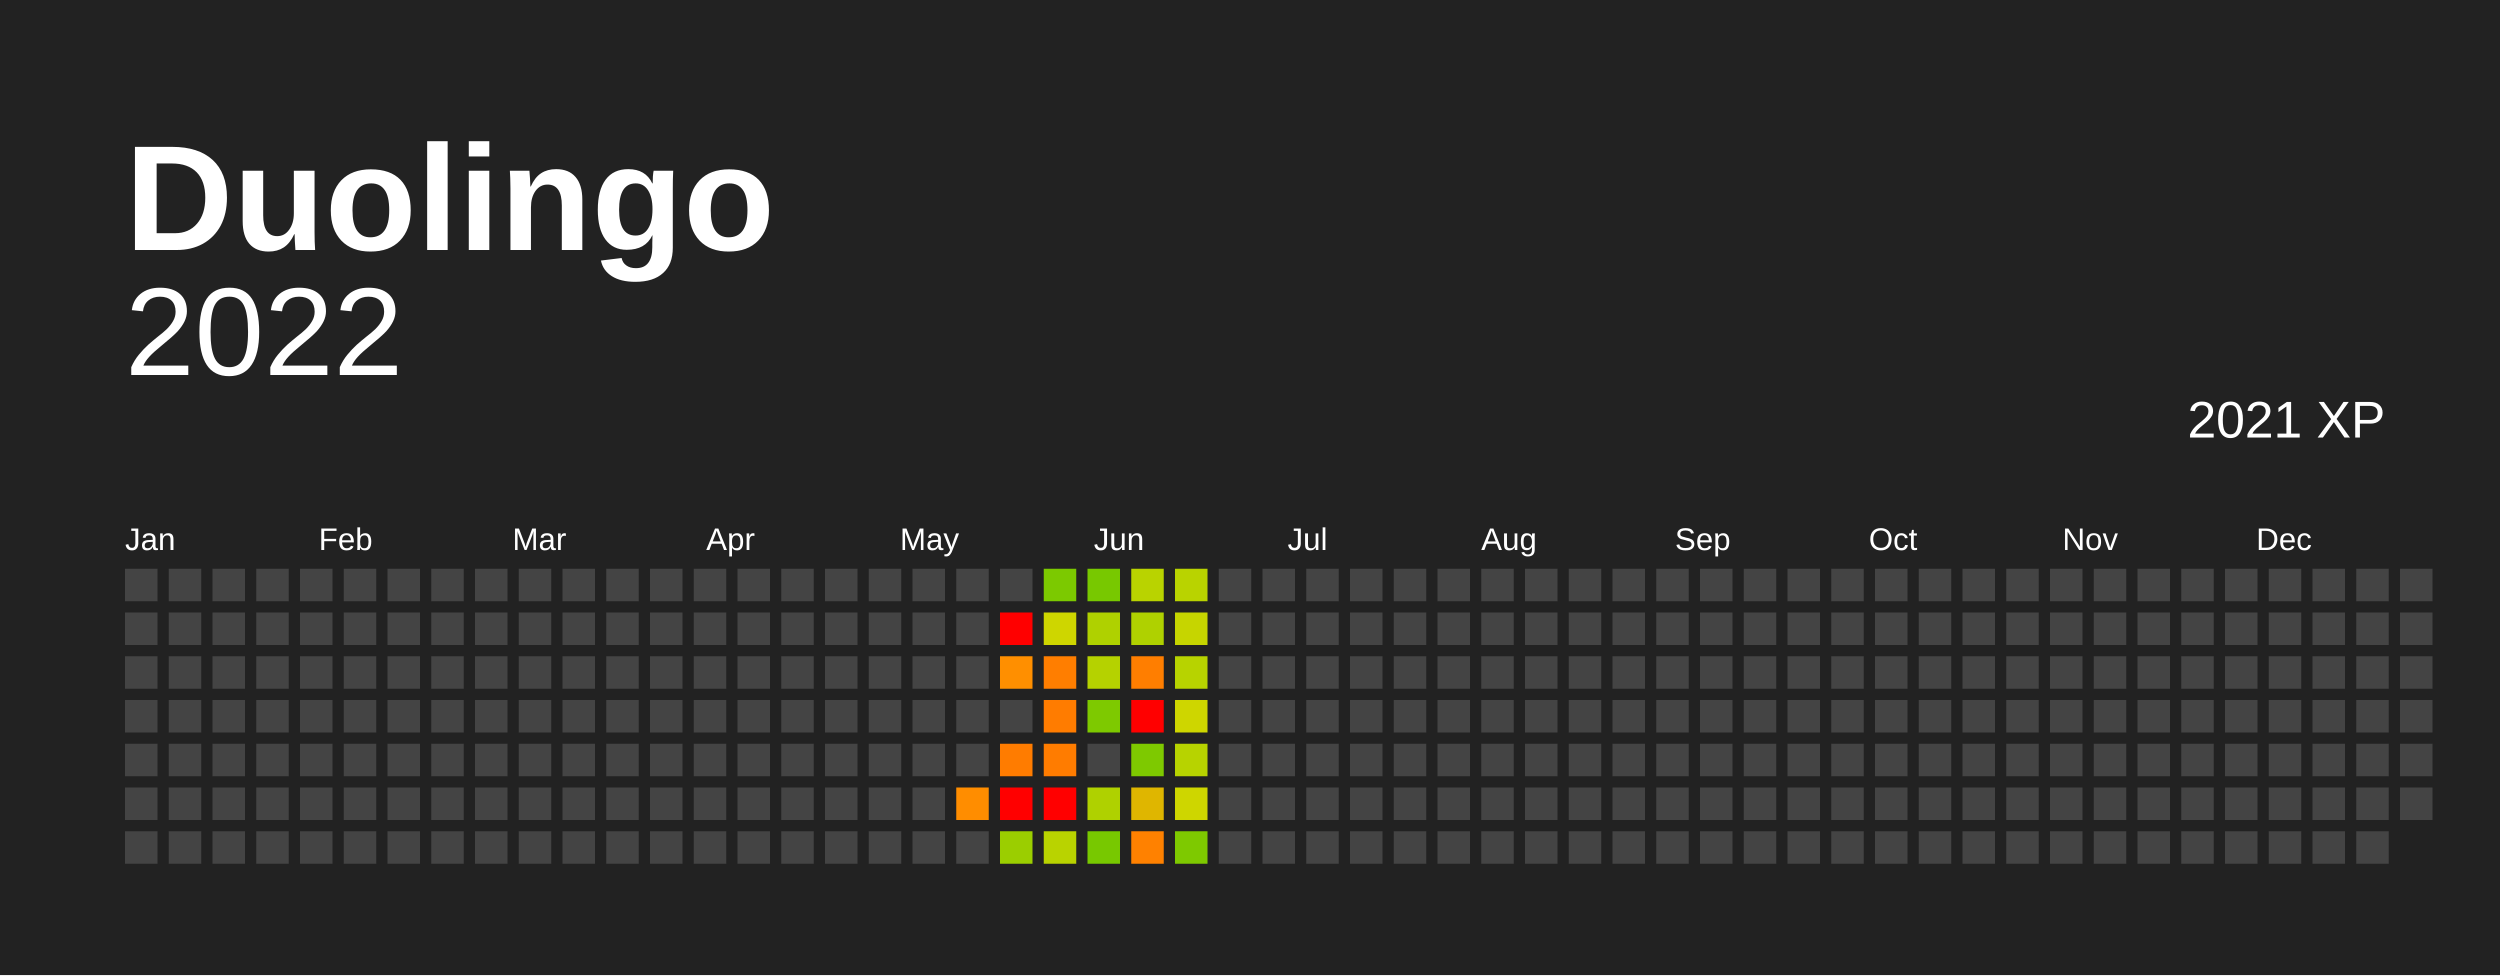
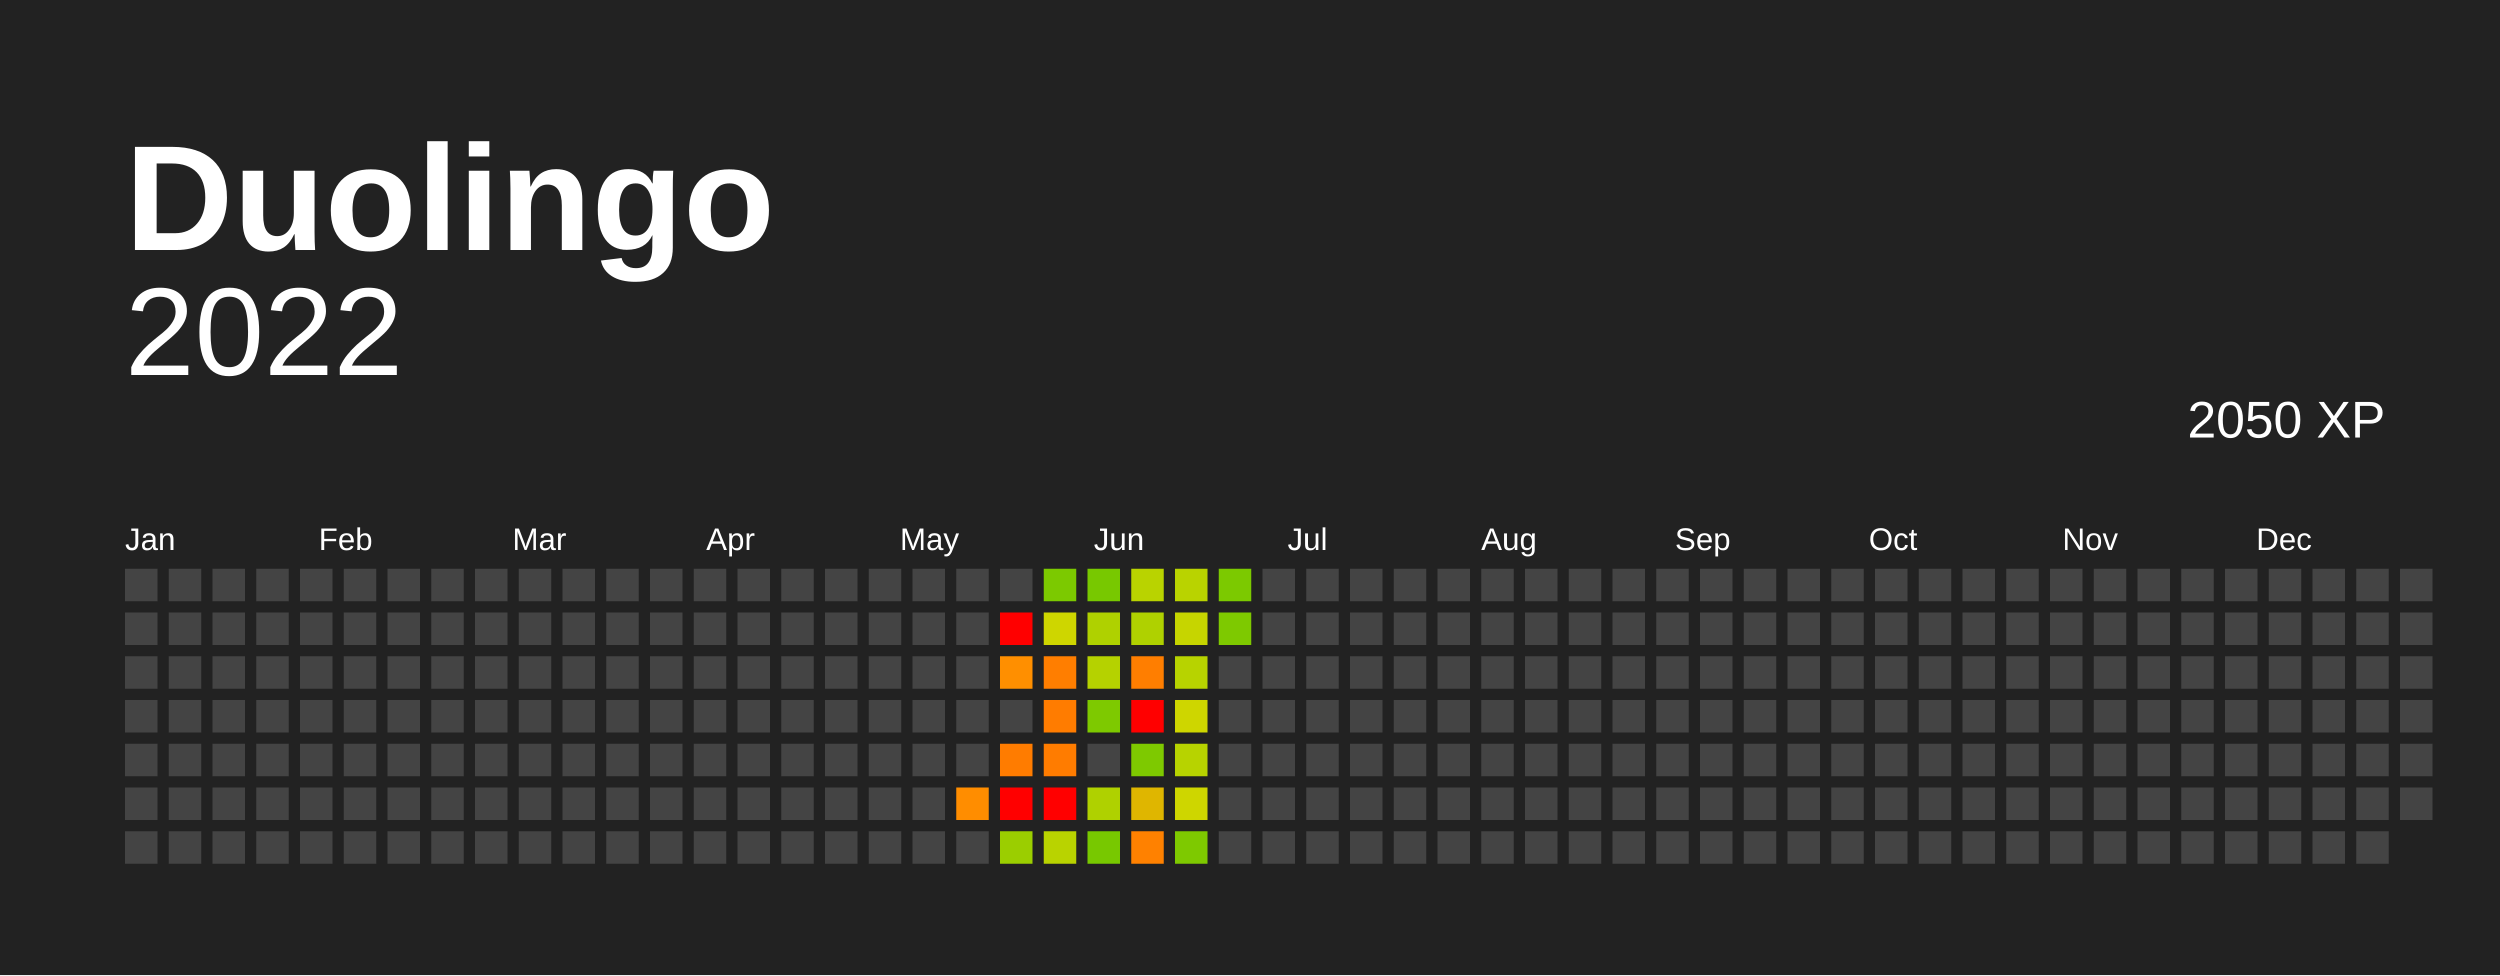
<svg xmlns="http://www.w3.org/2000/svg" baseProfile="full" height="78mm" version="1.1" viewBox="0,0,200,78" width="200mm">
  <defs />
  <rect fill="#222222" height="78" width="200" x="0" y="0" />
  <text fill="#FFFFFF" style="font-size:12px; font-family:Arial; font-weight:bold;" x="10" y="20"> Duolingo</text>
  <text alignment-baseline="hanging" fill="#FFFFFF" style="font-size:10.0px; font-family:Arial;" x="10" y="30">2022</text>
-   <text alignment-baseline="hanging" fill="#FFFFFF" style="font-size:4.125px; font-family:Arial;" x="175" y="35">2021 XP</text>
+   <text alignment-baseline="hanging" fill="#FFFFFF" style="font-size:4.125px; font-family:Arial;" x="175" y="35">2050 XP</text>
  <text fill="#FFFFFF" style="font-size:2.5px; font-family:Arial" x="10.0" y="44">Jan</text>
  <text fill="#FFFFFF" style="font-size:2.5px; font-family:Arial" x="25.5" y="44">Feb</text>
  <text fill="#FFFFFF" style="font-size:2.5px; font-family:Arial" x="41.0" y="44">Mar</text>
  <text fill="#FFFFFF" style="font-size:2.5px; font-family:Arial" x="56.5" y="44">Apr</text>
  <text fill="#FFFFFF" style="font-size:2.5px; font-family:Arial" x="72.0" y="44">May</text>
  <text fill="#FFFFFF" style="font-size:2.5px; font-family:Arial" x="87.5" y="44">Jun</text>
  <text fill="#FFFFFF" style="font-size:2.5px; font-family:Arial" x="103.0" y="44">Jul</text>
  <text fill="#FFFFFF" style="font-size:2.5px; font-family:Arial" x="118.5" y="44">Aug</text>
  <text fill="#FFFFFF" style="font-size:2.5px; font-family:Arial" x="134.0" y="44">Sep</text>
  <text fill="#FFFFFF" style="font-size:2.5px; font-family:Arial" x="149.5" y="44">Oct</text>
  <text fill="#FFFFFF" style="font-size:2.5px; font-family:Arial" x="165.0" y="44">Nov</text>
  <text fill="#FFFFFF" style="font-size:2.5px; font-family:Arial" x="180.5" y="44">Dec</text>
  <rect fill="#444444" height="2.6" width="2.6" x="10.0" y="45.5" />
  <rect fill="#444444" height="2.6" width="2.6" x="10.0" y="49.0" />
  <rect fill="#444444" height="2.6" width="2.6" x="10.0" y="52.5" />
  <rect fill="#444444" height="2.6" width="2.6" x="10.0" y="56.0" />
  <rect fill="#444444" height="2.6" width="2.6" x="10.0" y="59.5" />
  <rect fill="#444444" height="2.6" width="2.6" x="10.0" y="63.0" />
  <rect fill="#444444" height="2.6" width="2.6" x="10.0" y="66.5" />
  <rect fill="#444444" height="2.6" width="2.6" x="13.5" y="45.5" />
  <rect fill="#444444" height="2.6" width="2.6" x="13.5" y="49.0" />
  <rect fill="#444444" height="2.6" width="2.6" x="13.5" y="52.5" />
  <rect fill="#444444" height="2.6" width="2.6" x="13.5" y="56.0" />
  <rect fill="#444444" height="2.6" width="2.6" x="13.5" y="59.5" />
  <rect fill="#444444" height="2.6" width="2.6" x="13.5" y="63.0" />
  <rect fill="#444444" height="2.6" width="2.6" x="13.5" y="66.5" />
  <rect fill="#444444" height="2.6" width="2.6" x="17.0" y="45.5" />
  <rect fill="#444444" height="2.6" width="2.6" x="17.0" y="49.0" />
  <rect fill="#444444" height="2.6" width="2.6" x="17.0" y="52.5" />
  <rect fill="#444444" height="2.6" width="2.6" x="17.0" y="56.0" />
  <rect fill="#444444" height="2.6" width="2.6" x="17.0" y="59.5" />
  <rect fill="#444444" height="2.6" width="2.6" x="17.0" y="63.0" />
  <rect fill="#444444" height="2.6" width="2.6" x="17.0" y="66.5" />
  <rect fill="#444444" height="2.6" width="2.6" x="20.5" y="45.5" />
  <rect fill="#444444" height="2.6" width="2.6" x="20.5" y="49.0" />
  <rect fill="#444444" height="2.6" width="2.6" x="20.5" y="52.5" />
  <rect fill="#444444" height="2.6" width="2.6" x="20.5" y="56.0" />
  <rect fill="#444444" height="2.6" width="2.6" x="20.5" y="59.5" />
  <rect fill="#444444" height="2.6" width="2.6" x="20.5" y="63.0" />
  <rect fill="#444444" height="2.6" width="2.6" x="20.5" y="66.5" />
  <rect fill="#444444" height="2.6" width="2.6" x="24.0" y="45.5" />
  <rect fill="#444444" height="2.6" width="2.6" x="24.0" y="49.0" />
  <rect fill="#444444" height="2.6" width="2.6" x="24.0" y="52.5" />
  <rect fill="#444444" height="2.6" width="2.6" x="24.0" y="56.0" />
  <rect fill="#444444" height="2.6" width="2.6" x="24.0" y="59.5" />
  <rect fill="#444444" height="2.6" width="2.6" x="24.0" y="63.0" />
  <rect fill="#444444" height="2.6" width="2.6" x="24.0" y="66.5" />
  <rect fill="#444444" height="2.6" width="2.6" x="27.5" y="45.5" />
  <rect fill="#444444" height="2.6" width="2.6" x="27.5" y="49.0" />
  <rect fill="#444444" height="2.6" width="2.6" x="27.5" y="52.5" />
  <rect fill="#444444" height="2.6" width="2.6" x="27.5" y="56.0" />
  <rect fill="#444444" height="2.6" width="2.6" x="27.5" y="59.5" />
  <rect fill="#444444" height="2.6" width="2.6" x="27.5" y="63.0" />
  <rect fill="#444444" height="2.6" width="2.6" x="27.5" y="66.5" />
  <rect fill="#444444" height="2.6" width="2.6" x="31.0" y="45.5" />
  <rect fill="#444444" height="2.6" width="2.6" x="31.0" y="49.0" />
  <rect fill="#444444" height="2.6" width="2.6" x="31.0" y="52.5" />
  <rect fill="#444444" height="2.6" width="2.6" x="31.0" y="56.0" />
  <rect fill="#444444" height="2.6" width="2.6" x="31.0" y="59.5" />
  <rect fill="#444444" height="2.6" width="2.6" x="31.0" y="63.0" />
  <rect fill="#444444" height="2.6" width="2.6" x="31.0" y="66.5" />
  <rect fill="#444444" height="2.6" width="2.6" x="34.5" y="45.5" />
  <rect fill="#444444" height="2.6" width="2.6" x="34.5" y="49.0" />
  <rect fill="#444444" height="2.6" width="2.6" x="34.5" y="52.5" />
  <rect fill="#444444" height="2.6" width="2.6" x="34.5" y="56.0" />
  <rect fill="#444444" height="2.6" width="2.6" x="34.5" y="59.5" />
  <rect fill="#444444" height="2.6" width="2.6" x="34.5" y="63.0" />
  <rect fill="#444444" height="2.6" width="2.6" x="34.5" y="66.5" />
  <rect fill="#444444" height="2.6" width="2.6" x="38.0" y="45.5" />
  <rect fill="#444444" height="2.6" width="2.6" x="38.0" y="49.0" />
  <rect fill="#444444" height="2.6" width="2.6" x="38.0" y="52.5" />
  <rect fill="#444444" height="2.6" width="2.6" x="38.0" y="56.0" />
  <rect fill="#444444" height="2.6" width="2.6" x="38.0" y="59.5" />
  <rect fill="#444444" height="2.6" width="2.6" x="38.0" y="63.0" />
  <rect fill="#444444" height="2.6" width="2.6" x="38.0" y="66.5" />
  <rect fill="#444444" height="2.6" width="2.6" x="41.5" y="45.5" />
  <rect fill="#444444" height="2.6" width="2.6" x="41.5" y="49.0" />
  <rect fill="#444444" height="2.6" width="2.6" x="41.5" y="52.5" />
  <rect fill="#444444" height="2.6" width="2.6" x="41.5" y="56.0" />
  <rect fill="#444444" height="2.6" width="2.6" x="41.5" y="59.5" />
  <rect fill="#444444" height="2.6" width="2.6" x="41.5" y="63.0" />
  <rect fill="#444444" height="2.6" width="2.6" x="41.5" y="66.5" />
  <rect fill="#444444" height="2.6" width="2.6" x="45.0" y="45.5" />
  <rect fill="#444444" height="2.6" width="2.6" x="45.0" y="49.0" />
  <rect fill="#444444" height="2.6" width="2.6" x="45.0" y="52.5" />
  <rect fill="#444444" height="2.6" width="2.6" x="45.0" y="56.0" />
  <rect fill="#444444" height="2.6" width="2.6" x="45.0" y="59.5" />
  <rect fill="#444444" height="2.6" width="2.6" x="45.0" y="63.0" />
  <rect fill="#444444" height="2.6" width="2.6" x="45.0" y="66.5" />
  <rect fill="#444444" height="2.6" width="2.6" x="48.5" y="45.5" />
  <rect fill="#444444" height="2.6" width="2.6" x="48.5" y="49.0" />
  <rect fill="#444444" height="2.6" width="2.6" x="48.5" y="52.5" />
  <rect fill="#444444" height="2.6" width="2.6" x="48.5" y="56.0" />
  <rect fill="#444444" height="2.6" width="2.6" x="48.5" y="59.5" />
  <rect fill="#444444" height="2.6" width="2.6" x="48.5" y="63.0" />
  <rect fill="#444444" height="2.6" width="2.6" x="48.5" y="66.5" />
  <rect fill="#444444" height="2.6" width="2.6" x="52.0" y="45.5" />
  <rect fill="#444444" height="2.6" width="2.6" x="52.0" y="49.0" />
  <rect fill="#444444" height="2.6" width="2.6" x="52.0" y="52.5" />
  <rect fill="#444444" height="2.6" width="2.6" x="52.0" y="56.0" />
  <rect fill="#444444" height="2.6" width="2.6" x="52.0" y="59.5" />
  <rect fill="#444444" height="2.6" width="2.6" x="52.0" y="63.0" />
  <rect fill="#444444" height="2.6" width="2.6" x="52.0" y="66.5" />
  <rect fill="#444444" height="2.6" width="2.6" x="55.5" y="45.5" />
  <rect fill="#444444" height="2.6" width="2.6" x="55.5" y="49.0" />
  <rect fill="#444444" height="2.6" width="2.6" x="55.5" y="52.5" />
  <rect fill="#444444" height="2.6" width="2.6" x="55.5" y="56.0" />
  <rect fill="#444444" height="2.6" width="2.6" x="55.5" y="59.5" />
  <rect fill="#444444" height="2.6" width="2.6" x="55.5" y="63.0" />
  <rect fill="#444444" height="2.6" width="2.6" x="55.5" y="66.5" />
  <rect fill="#444444" height="2.6" width="2.6" x="59.0" y="45.5" />
  <rect fill="#444444" height="2.6" width="2.6" x="59.0" y="49.0" />
  <rect fill="#444444" height="2.6" width="2.6" x="59.0" y="52.5" />
  <rect fill="#444444" height="2.6" width="2.6" x="59.0" y="56.0" />
  <rect fill="#444444" height="2.6" width="2.6" x="59.0" y="59.5" />
  <rect fill="#444444" height="2.6" width="2.6" x="59.0" y="63.0" />
  <rect fill="#444444" height="2.6" width="2.6" x="59.0" y="66.5" />
  <rect fill="#444444" height="2.6" width="2.6" x="62.5" y="45.5" />
  <rect fill="#444444" height="2.6" width="2.6" x="62.5" y="49.0" />
  <rect fill="#444444" height="2.6" width="2.6" x="62.5" y="52.5" />
  <rect fill="#444444" height="2.6" width="2.6" x="62.5" y="56.0" />
  <rect fill="#444444" height="2.6" width="2.6" x="62.5" y="59.5" />
  <rect fill="#444444" height="2.6" width="2.6" x="62.5" y="63.0" />
  <rect fill="#444444" height="2.6" width="2.6" x="62.5" y="66.5" />
  <rect fill="#444444" height="2.6" width="2.6" x="66.0" y="45.5" />
  <rect fill="#444444" height="2.6" width="2.6" x="66.0" y="49.0" />
  <rect fill="#444444" height="2.6" width="2.6" x="66.0" y="52.5" />
  <rect fill="#444444" height="2.6" width="2.6" x="66.0" y="56.0" />
  <rect fill="#444444" height="2.6" width="2.6" x="66.0" y="59.5" />
  <rect fill="#444444" height="2.6" width="2.6" x="66.0" y="63.0" />
  <rect fill="#444444" height="2.6" width="2.6" x="66.0" y="66.5" />
  <rect fill="#444444" height="2.6" width="2.6" x="69.5" y="45.5" />
  <rect fill="#444444" height="2.6" width="2.6" x="69.5" y="49.0" />
  <rect fill="#444444" height="2.6" width="2.6" x="69.5" y="52.5" />
  <rect fill="#444444" height="2.6" width="2.6" x="69.5" y="56.0" />
  <rect fill="#444444" height="2.6" width="2.6" x="69.5" y="59.5" />
  <rect fill="#444444" height="2.6" width="2.6" x="69.5" y="63.0" />
  <rect fill="#444444" height="2.6" width="2.6" x="69.5" y="66.5" />
  <rect fill="#444444" height="2.6" width="2.6" x="73.0" y="45.5" />
  <rect fill="#444444" height="2.6" width="2.6" x="73.0" y="49.0" />
  <rect fill="#444444" height="2.6" width="2.6" x="73.0" y="52.5" />
  <rect fill="#444444" height="2.6" width="2.6" x="73.0" y="56.0" />
  <rect fill="#444444" height="2.6" width="2.6" x="73.0" y="59.5" />
  <rect fill="#444444" height="2.6" width="2.6" x="73.0" y="63.0" />
  <rect fill="#444444" height="2.6" width="2.6" x="73.0" y="66.5" />
  <rect fill="#444444" height="2.6" width="2.6" x="76.5" y="45.5" />
  <rect fill="#444444" height="2.6" width="2.6" x="76.5" y="49.0" />
  <rect fill="#444444" height="2.6" width="2.6" x="76.5" y="52.5" />
  <rect fill="#444444" height="2.6" width="2.6" x="76.5" y="56.0" />
  <rect fill="#444444" height="2.6" width="2.6" x="76.5" y="59.5" />
  <rect fill="#ff8d00" height="2.6" width="2.6" x="76.5" y="63.0" />
  <rect fill="#444444" height="2.6" width="2.6" x="76.5" y="66.5" />
  <rect fill="#444444" height="2.6" width="2.6" x="80.0" y="45.5" />
  <rect fill="red" height="2.6" width="2.6" x="80.0" y="49.0" />
  <rect fill="#ff8f00" height="2.6" width="2.6" x="80.0" y="52.5" />
  <rect fill="#444444" height="2.6" width="2.6" x="80.0" y="56.0" />
  <rect fill="#ff7c00" height="2.6" width="2.6" x="80.0" y="59.5" />
  <rect fill="red" height="2.6" width="2.6" x="80.0" y="63.0" />
  <rect fill="#9bce00" height="2.6" width="2.6" x="80.0" y="66.5" />
  <rect fill="#7cc900" height="2.6" width="2.6" x="83.5" y="45.5" />
  <rect fill="#ced600" height="2.6" width="2.6" x="83.5" y="49.0" />
  <rect fill="#ff7e00" height="2.6" width="2.6" x="83.5" y="52.5" />
  <rect fill="#ff7c00" height="2.6" width="2.6" x="83.5" y="56.0" />
  <rect fill="#ff7c00" height="2.6" width="2.6" x="83.5" y="59.5" />
  <rect fill="red" height="2.6" width="2.6" x="83.5" y="63.0" />
  <rect fill="#b9d300" height="2.6" width="2.6" x="83.5" y="66.5" />
  <rect fill="#78c800" height="2.6" width="2.6" x="87.0" y="45.5" />
  <rect fill="#afd100" height="2.6" width="2.6" x="87.0" y="49.0" />
  <rect fill="#b5d200" height="2.6" width="2.6" x="87.0" y="52.5" />
  <rect fill="#7ec900" height="2.6" width="2.6" x="87.0" y="56.0" />
  <rect fill="#444444" height="2.6" width="2.6" x="87.0" y="59.5" />
  <rect fill="#afd100" height="2.6" width="2.6" x="87.0" y="63.0" />
  <rect fill="#78c800" height="2.6" width="2.6" x="87.0" y="66.5" />
  <rect fill="#b9d300" height="2.6" width="2.6" x="90.5" y="45.5" />
  <rect fill="#afd100" height="2.6" width="2.6" x="90.5" y="49.0" />
  <rect fill="#ff7e00" height="2.6" width="2.6" x="90.5" y="52.5" />
  <rect fill="red" height="2.6" width="2.6" x="90.5" y="56.0" />
  <rect fill="#7ec900" height="2.6" width="2.6" x="90.5" y="59.5" />
  <rect fill="#dfb600" height="2.6" width="2.6" x="90.5" y="63.0" />
  <rect fill="#ff8100" height="2.6" width="2.6" x="90.5" y="66.5" />
  <rect fill="#b9d300" height="2.6" width="2.6" x="94.0" y="45.5" />
  <rect fill="#c6d500" height="2.6" width="2.6" x="94.0" y="49.0" />
  <rect fill="#b7d300" height="2.6" width="2.6" x="94.0" y="52.5" />
  <rect fill="#ced600" height="2.6" width="2.6" x="94.0" y="56.0" />
  <rect fill="#b7d300" height="2.6" width="2.6" x="94.0" y="59.5" />
  <rect fill="#ced600" height="2.6" width="2.6" x="94.0" y="63.0" />
  <rect fill="#7ec900" height="2.6" width="2.6" x="94.0" y="66.5" />
-   <rect fill="#444444" height="2.6" width="2.6" x="97.5" y="45.5" />
-   <rect fill="#444444" height="2.6" width="2.6" x="97.5" y="49.0" />
+   <rect fill="#7cc900" height="2.6" width="2.6" x="97.5" y="45.5" />
+   <rect fill="#7ec900" height="2.6" width="2.6" x="97.5" y="49.0" />
  <rect fill="#444444" height="2.6" width="2.6" x="97.5" y="52.5" />
  <rect fill="#444444" height="2.6" width="2.6" x="97.5" y="56.0" />
  <rect fill="#444444" height="2.6" width="2.6" x="97.5" y="59.5" />
  <rect fill="#444444" height="2.6" width="2.6" x="97.5" y="63.0" />
  <rect fill="#444444" height="2.6" width="2.6" x="97.5" y="66.5" />
  <rect fill="#444444" height="2.6" width="2.6" x="101.0" y="45.5" />
  <rect fill="#444444" height="2.6" width="2.6" x="101.0" y="49.0" />
  <rect fill="#444444" height="2.6" width="2.6" x="101.0" y="52.5" />
  <rect fill="#444444" height="2.6" width="2.6" x="101.0" y="56.0" />
  <rect fill="#444444" height="2.6" width="2.6" x="101.0" y="59.5" />
  <rect fill="#444444" height="2.6" width="2.6" x="101.0" y="63.0" />
  <rect fill="#444444" height="2.6" width="2.6" x="101.0" y="66.5" />
  <rect fill="#444444" height="2.6" width="2.6" x="104.5" y="45.5" />
  <rect fill="#444444" height="2.6" width="2.6" x="104.5" y="49.0" />
  <rect fill="#444444" height="2.6" width="2.6" x="104.5" y="52.5" />
  <rect fill="#444444" height="2.6" width="2.6" x="104.5" y="56.0" />
  <rect fill="#444444" height="2.6" width="2.6" x="104.5" y="59.5" />
  <rect fill="#444444" height="2.6" width="2.6" x="104.5" y="63.0" />
  <rect fill="#444444" height="2.6" width="2.6" x="104.5" y="66.5" />
  <rect fill="#444444" height="2.6" width="2.6" x="108.0" y="45.5" />
  <rect fill="#444444" height="2.6" width="2.6" x="108.0" y="49.0" />
  <rect fill="#444444" height="2.6" width="2.6" x="108.0" y="52.5" />
  <rect fill="#444444" height="2.6" width="2.6" x="108.0" y="56.0" />
  <rect fill="#444444" height="2.6" width="2.6" x="108.0" y="59.5" />
  <rect fill="#444444" height="2.6" width="2.6" x="108.0" y="63.0" />
  <rect fill="#444444" height="2.6" width="2.6" x="108.0" y="66.5" />
  <rect fill="#444444" height="2.6" width="2.6" x="111.5" y="45.5" />
  <rect fill="#444444" height="2.6" width="2.6" x="111.5" y="49.0" />
  <rect fill="#444444" height="2.6" width="2.6" x="111.5" y="52.5" />
  <rect fill="#444444" height="2.6" width="2.6" x="111.5" y="56.0" />
  <rect fill="#444444" height="2.6" width="2.6" x="111.5" y="59.5" />
  <rect fill="#444444" height="2.6" width="2.6" x="111.5" y="63.0" />
  <rect fill="#444444" height="2.6" width="2.6" x="111.5" y="66.5" />
  <rect fill="#444444" height="2.6" width="2.6" x="115.0" y="45.5" />
  <rect fill="#444444" height="2.6" width="2.6" x="115.0" y="49.0" />
  <rect fill="#444444" height="2.6" width="2.6" x="115.0" y="52.5" />
  <rect fill="#444444" height="2.6" width="2.6" x="115.0" y="56.0" />
  <rect fill="#444444" height="2.6" width="2.6" x="115.0" y="59.5" />
  <rect fill="#444444" height="2.6" width="2.6" x="115.0" y="63.0" />
  <rect fill="#444444" height="2.6" width="2.6" x="115.0" y="66.5" />
  <rect fill="#444444" height="2.6" width="2.6" x="118.5" y="45.5" />
  <rect fill="#444444" height="2.6" width="2.6" x="118.5" y="49.0" />
  <rect fill="#444444" height="2.6" width="2.6" x="118.5" y="52.5" />
  <rect fill="#444444" height="2.6" width="2.6" x="118.5" y="56.0" />
  <rect fill="#444444" height="2.6" width="2.6" x="118.5" y="59.5" />
  <rect fill="#444444" height="2.6" width="2.6" x="118.5" y="63.0" />
  <rect fill="#444444" height="2.6" width="2.6" x="118.5" y="66.5" />
  <rect fill="#444444" height="2.6" width="2.6" x="122.0" y="45.5" />
  <rect fill="#444444" height="2.6" width="2.6" x="122.0" y="49.0" />
  <rect fill="#444444" height="2.6" width="2.6" x="122.0" y="52.5" />
  <rect fill="#444444" height="2.6" width="2.6" x="122.0" y="56.0" />
  <rect fill="#444444" height="2.6" width="2.6" x="122.0" y="59.5" />
  <rect fill="#444444" height="2.6" width="2.6" x="122.0" y="63.0" />
  <rect fill="#444444" height="2.6" width="2.6" x="122.0" y="66.5" />
  <rect fill="#444444" height="2.6" width="2.6" x="125.5" y="45.5" />
  <rect fill="#444444" height="2.6" width="2.6" x="125.5" y="49.0" />
  <rect fill="#444444" height="2.6" width="2.6" x="125.5" y="52.5" />
  <rect fill="#444444" height="2.6" width="2.6" x="125.5" y="56.0" />
  <rect fill="#444444" height="2.6" width="2.6" x="125.5" y="59.5" />
  <rect fill="#444444" height="2.6" width="2.6" x="125.5" y="63.0" />
  <rect fill="#444444" height="2.6" width="2.6" x="125.5" y="66.5" />
  <rect fill="#444444" height="2.6" width="2.6" x="129.0" y="45.5" />
  <rect fill="#444444" height="2.6" width="2.6" x="129.0" y="49.0" />
  <rect fill="#444444" height="2.6" width="2.6" x="129.0" y="52.5" />
  <rect fill="#444444" height="2.6" width="2.6" x="129.0" y="56.0" />
  <rect fill="#444444" height="2.6" width="2.6" x="129.0" y="59.5" />
  <rect fill="#444444" height="2.6" width="2.6" x="129.0" y="63.0" />
  <rect fill="#444444" height="2.6" width="2.6" x="129.0" y="66.5" />
  <rect fill="#444444" height="2.6" width="2.6" x="132.5" y="45.5" />
  <rect fill="#444444" height="2.6" width="2.6" x="132.5" y="49.0" />
  <rect fill="#444444" height="2.6" width="2.6" x="132.5" y="52.5" />
  <rect fill="#444444" height="2.6" width="2.6" x="132.5" y="56.0" />
  <rect fill="#444444" height="2.6" width="2.6" x="132.5" y="59.5" />
  <rect fill="#444444" height="2.6" width="2.6" x="132.5" y="63.0" />
  <rect fill="#444444" height="2.6" width="2.6" x="132.5" y="66.5" />
  <rect fill="#444444" height="2.6" width="2.6" x="136.0" y="45.5" />
  <rect fill="#444444" height="2.6" width="2.6" x="136.0" y="49.0" />
  <rect fill="#444444" height="2.6" width="2.6" x="136.0" y="52.5" />
  <rect fill="#444444" height="2.6" width="2.6" x="136.0" y="56.0" />
  <rect fill="#444444" height="2.6" width="2.6" x="136.0" y="59.5" />
  <rect fill="#444444" height="2.6" width="2.6" x="136.0" y="63.0" />
  <rect fill="#444444" height="2.6" width="2.6" x="136.0" y="66.5" />
  <rect fill="#444444" height="2.6" width="2.6" x="139.5" y="45.5" />
  <rect fill="#444444" height="2.6" width="2.6" x="139.5" y="49.0" />
  <rect fill="#444444" height="2.6" width="2.6" x="139.5" y="52.5" />
  <rect fill="#444444" height="2.6" width="2.6" x="139.5" y="56.0" />
  <rect fill="#444444" height="2.6" width="2.6" x="139.5" y="59.5" />
  <rect fill="#444444" height="2.6" width="2.6" x="139.5" y="63.0" />
  <rect fill="#444444" height="2.6" width="2.6" x="139.5" y="66.5" />
  <rect fill="#444444" height="2.6" width="2.6" x="143.0" y="45.5" />
  <rect fill="#444444" height="2.6" width="2.6" x="143.0" y="49.0" />
  <rect fill="#444444" height="2.6" width="2.6" x="143.0" y="52.5" />
  <rect fill="#444444" height="2.6" width="2.6" x="143.0" y="56.0" />
  <rect fill="#444444" height="2.6" width="2.6" x="143.0" y="59.5" />
  <rect fill="#444444" height="2.6" width="2.6" x="143.0" y="63.0" />
  <rect fill="#444444" height="2.6" width="2.6" x="143.0" y="66.5" />
  <rect fill="#444444" height="2.6" width="2.6" x="146.5" y="45.5" />
  <rect fill="#444444" height="2.6" width="2.6" x="146.5" y="49.0" />
  <rect fill="#444444" height="2.6" width="2.6" x="146.5" y="52.5" />
  <rect fill="#444444" height="2.6" width="2.6" x="146.5" y="56.0" />
  <rect fill="#444444" height="2.6" width="2.6" x="146.5" y="59.5" />
  <rect fill="#444444" height="2.6" width="2.6" x="146.5" y="63.0" />
  <rect fill="#444444" height="2.6" width="2.6" x="146.5" y="66.5" />
  <rect fill="#444444" height="2.6" width="2.6" x="150.0" y="45.5" />
  <rect fill="#444444" height="2.6" width="2.6" x="150.0" y="49.0" />
  <rect fill="#444444" height="2.6" width="2.6" x="150.0" y="52.5" />
  <rect fill="#444444" height="2.6" width="2.6" x="150.0" y="56.0" />
  <rect fill="#444444" height="2.6" width="2.6" x="150.0" y="59.5" />
  <rect fill="#444444" height="2.6" width="2.6" x="150.0" y="63.0" />
  <rect fill="#444444" height="2.6" width="2.6" x="150.0" y="66.5" />
  <rect fill="#444444" height="2.6" width="2.6" x="153.5" y="45.5" />
  <rect fill="#444444" height="2.6" width="2.6" x="153.5" y="49.0" />
  <rect fill="#444444" height="2.6" width="2.6" x="153.5" y="52.5" />
  <rect fill="#444444" height="2.6" width="2.6" x="153.5" y="56.0" />
  <rect fill="#444444" height="2.6" width="2.6" x="153.5" y="59.5" />
  <rect fill="#444444" height="2.6" width="2.6" x="153.5" y="63.0" />
  <rect fill="#444444" height="2.6" width="2.6" x="153.5" y="66.5" />
  <rect fill="#444444" height="2.6" width="2.6" x="157.0" y="45.5" />
  <rect fill="#444444" height="2.6" width="2.6" x="157.0" y="49.0" />
  <rect fill="#444444" height="2.6" width="2.6" x="157.0" y="52.5" />
  <rect fill="#444444" height="2.6" width="2.6" x="157.0" y="56.0" />
  <rect fill="#444444" height="2.6" width="2.6" x="157.0" y="59.5" />
  <rect fill="#444444" height="2.6" width="2.6" x="157.0" y="63.0" />
  <rect fill="#444444" height="2.6" width="2.6" x="157.0" y="66.5" />
  <rect fill="#444444" height="2.6" width="2.6" x="160.5" y="45.5" />
  <rect fill="#444444" height="2.6" width="2.6" x="160.5" y="49.0" />
  <rect fill="#444444" height="2.6" width="2.6" x="160.5" y="52.5" />
  <rect fill="#444444" height="2.6" width="2.6" x="160.5" y="56.0" />
  <rect fill="#444444" height="2.6" width="2.6" x="160.5" y="59.5" />
  <rect fill="#444444" height="2.6" width="2.6" x="160.5" y="63.0" />
  <rect fill="#444444" height="2.6" width="2.6" x="160.5" y="66.5" />
  <rect fill="#444444" height="2.6" width="2.6" x="164.0" y="45.5" />
  <rect fill="#444444" height="2.6" width="2.6" x="164.0" y="49.0" />
  <rect fill="#444444" height="2.6" width="2.6" x="164.0" y="52.5" />
  <rect fill="#444444" height="2.6" width="2.6" x="164.0" y="56.0" />
  <rect fill="#444444" height="2.6" width="2.6" x="164.0" y="59.5" />
  <rect fill="#444444" height="2.6" width="2.6" x="164.0" y="63.0" />
  <rect fill="#444444" height="2.6" width="2.6" x="164.0" y="66.5" />
  <rect fill="#444444" height="2.6" width="2.6" x="167.5" y="45.5" />
  <rect fill="#444444" height="2.6" width="2.6" x="167.5" y="49.0" />
  <rect fill="#444444" height="2.6" width="2.6" x="167.5" y="52.5" />
  <rect fill="#444444" height="2.6" width="2.6" x="167.5" y="56.0" />
  <rect fill="#444444" height="2.6" width="2.6" x="167.5" y="59.5" />
  <rect fill="#444444" height="2.6" width="2.6" x="167.5" y="63.0" />
  <rect fill="#444444" height="2.6" width="2.6" x="167.5" y="66.5" />
  <rect fill="#444444" height="2.6" width="2.6" x="171.0" y="45.5" />
  <rect fill="#444444" height="2.6" width="2.6" x="171.0" y="49.0" />
  <rect fill="#444444" height="2.6" width="2.6" x="171.0" y="52.5" />
  <rect fill="#444444" height="2.6" width="2.6" x="171.0" y="56.0" />
  <rect fill="#444444" height="2.6" width="2.6" x="171.0" y="59.5" />
  <rect fill="#444444" height="2.6" width="2.6" x="171.0" y="63.0" />
  <rect fill="#444444" height="2.6" width="2.6" x="171.0" y="66.5" />
  <rect fill="#444444" height="2.6" width="2.6" x="174.5" y="45.5" />
  <rect fill="#444444" height="2.6" width="2.6" x="174.5" y="49.0" />
  <rect fill="#444444" height="2.6" width="2.6" x="174.5" y="52.5" />
  <rect fill="#444444" height="2.6" width="2.6" x="174.5" y="56.0" />
  <rect fill="#444444" height="2.6" width="2.6" x="174.5" y="59.5" />
  <rect fill="#444444" height="2.6" width="2.6" x="174.5" y="63.0" />
  <rect fill="#444444" height="2.6" width="2.6" x="174.5" y="66.5" />
  <rect fill="#444444" height="2.6" width="2.6" x="178.0" y="45.5" />
  <rect fill="#444444" height="2.6" width="2.6" x="178.0" y="49.0" />
  <rect fill="#444444" height="2.6" width="2.6" x="178.0" y="52.5" />
  <rect fill="#444444" height="2.6" width="2.6" x="178.0" y="56.0" />
  <rect fill="#444444" height="2.6" width="2.6" x="178.0" y="59.5" />
  <rect fill="#444444" height="2.6" width="2.6" x="178.0" y="63.0" />
  <rect fill="#444444" height="2.6" width="2.6" x="178.0" y="66.5" />
  <rect fill="#444444" height="2.6" width="2.6" x="181.5" y="45.5" />
  <rect fill="#444444" height="2.6" width="2.6" x="181.5" y="49.0" />
  <rect fill="#444444" height="2.6" width="2.6" x="181.5" y="52.5" />
  <rect fill="#444444" height="2.6" width="2.6" x="181.5" y="56.0" />
  <rect fill="#444444" height="2.6" width="2.6" x="181.5" y="59.5" />
  <rect fill="#444444" height="2.6" width="2.6" x="181.5" y="63.0" />
  <rect fill="#444444" height="2.6" width="2.6" x="181.5" y="66.5" />
  <rect fill="#444444" height="2.6" width="2.6" x="185.0" y="45.5" />
  <rect fill="#444444" height="2.6" width="2.6" x="185.0" y="49.0" />
  <rect fill="#444444" height="2.6" width="2.6" x="185.0" y="52.5" />
  <rect fill="#444444" height="2.6" width="2.6" x="185.0" y="56.0" />
  <rect fill="#444444" height="2.6" width="2.6" x="185.0" y="59.5" />
  <rect fill="#444444" height="2.6" width="2.6" x="185.0" y="63.0" />
  <rect fill="#444444" height="2.6" width="2.6" x="185.0" y="66.5" />
  <rect fill="#444444" height="2.6" width="2.6" x="188.5" y="45.5" />
  <rect fill="#444444" height="2.6" width="2.6" x="188.5" y="49.0" />
  <rect fill="#444444" height="2.6" width="2.6" x="188.5" y="52.5" />
  <rect fill="#444444" height="2.6" width="2.6" x="188.5" y="56.0" />
  <rect fill="#444444" height="2.6" width="2.6" x="188.5" y="59.5" />
  <rect fill="#444444" height="2.6" width="2.6" x="188.5" y="63.0" />
  <rect fill="#444444" height="2.6" width="2.6" x="188.5" y="66.5" />
  <rect fill="#444444" height="2.6" width="2.6" x="192.0" y="45.5" />
  <rect fill="#444444" height="2.6" width="2.6" x="192.0" y="49.0" />
  <rect fill="#444444" height="2.6" width="2.6" x="192.0" y="52.5" />
  <rect fill="#444444" height="2.6" width="2.6" x="192.0" y="56.0" />
  <rect fill="#444444" height="2.6" width="2.6" x="192.0" y="59.5" />
  <rect fill="#444444" height="2.6" width="2.6" x="192.0" y="63.0" />
</svg>
